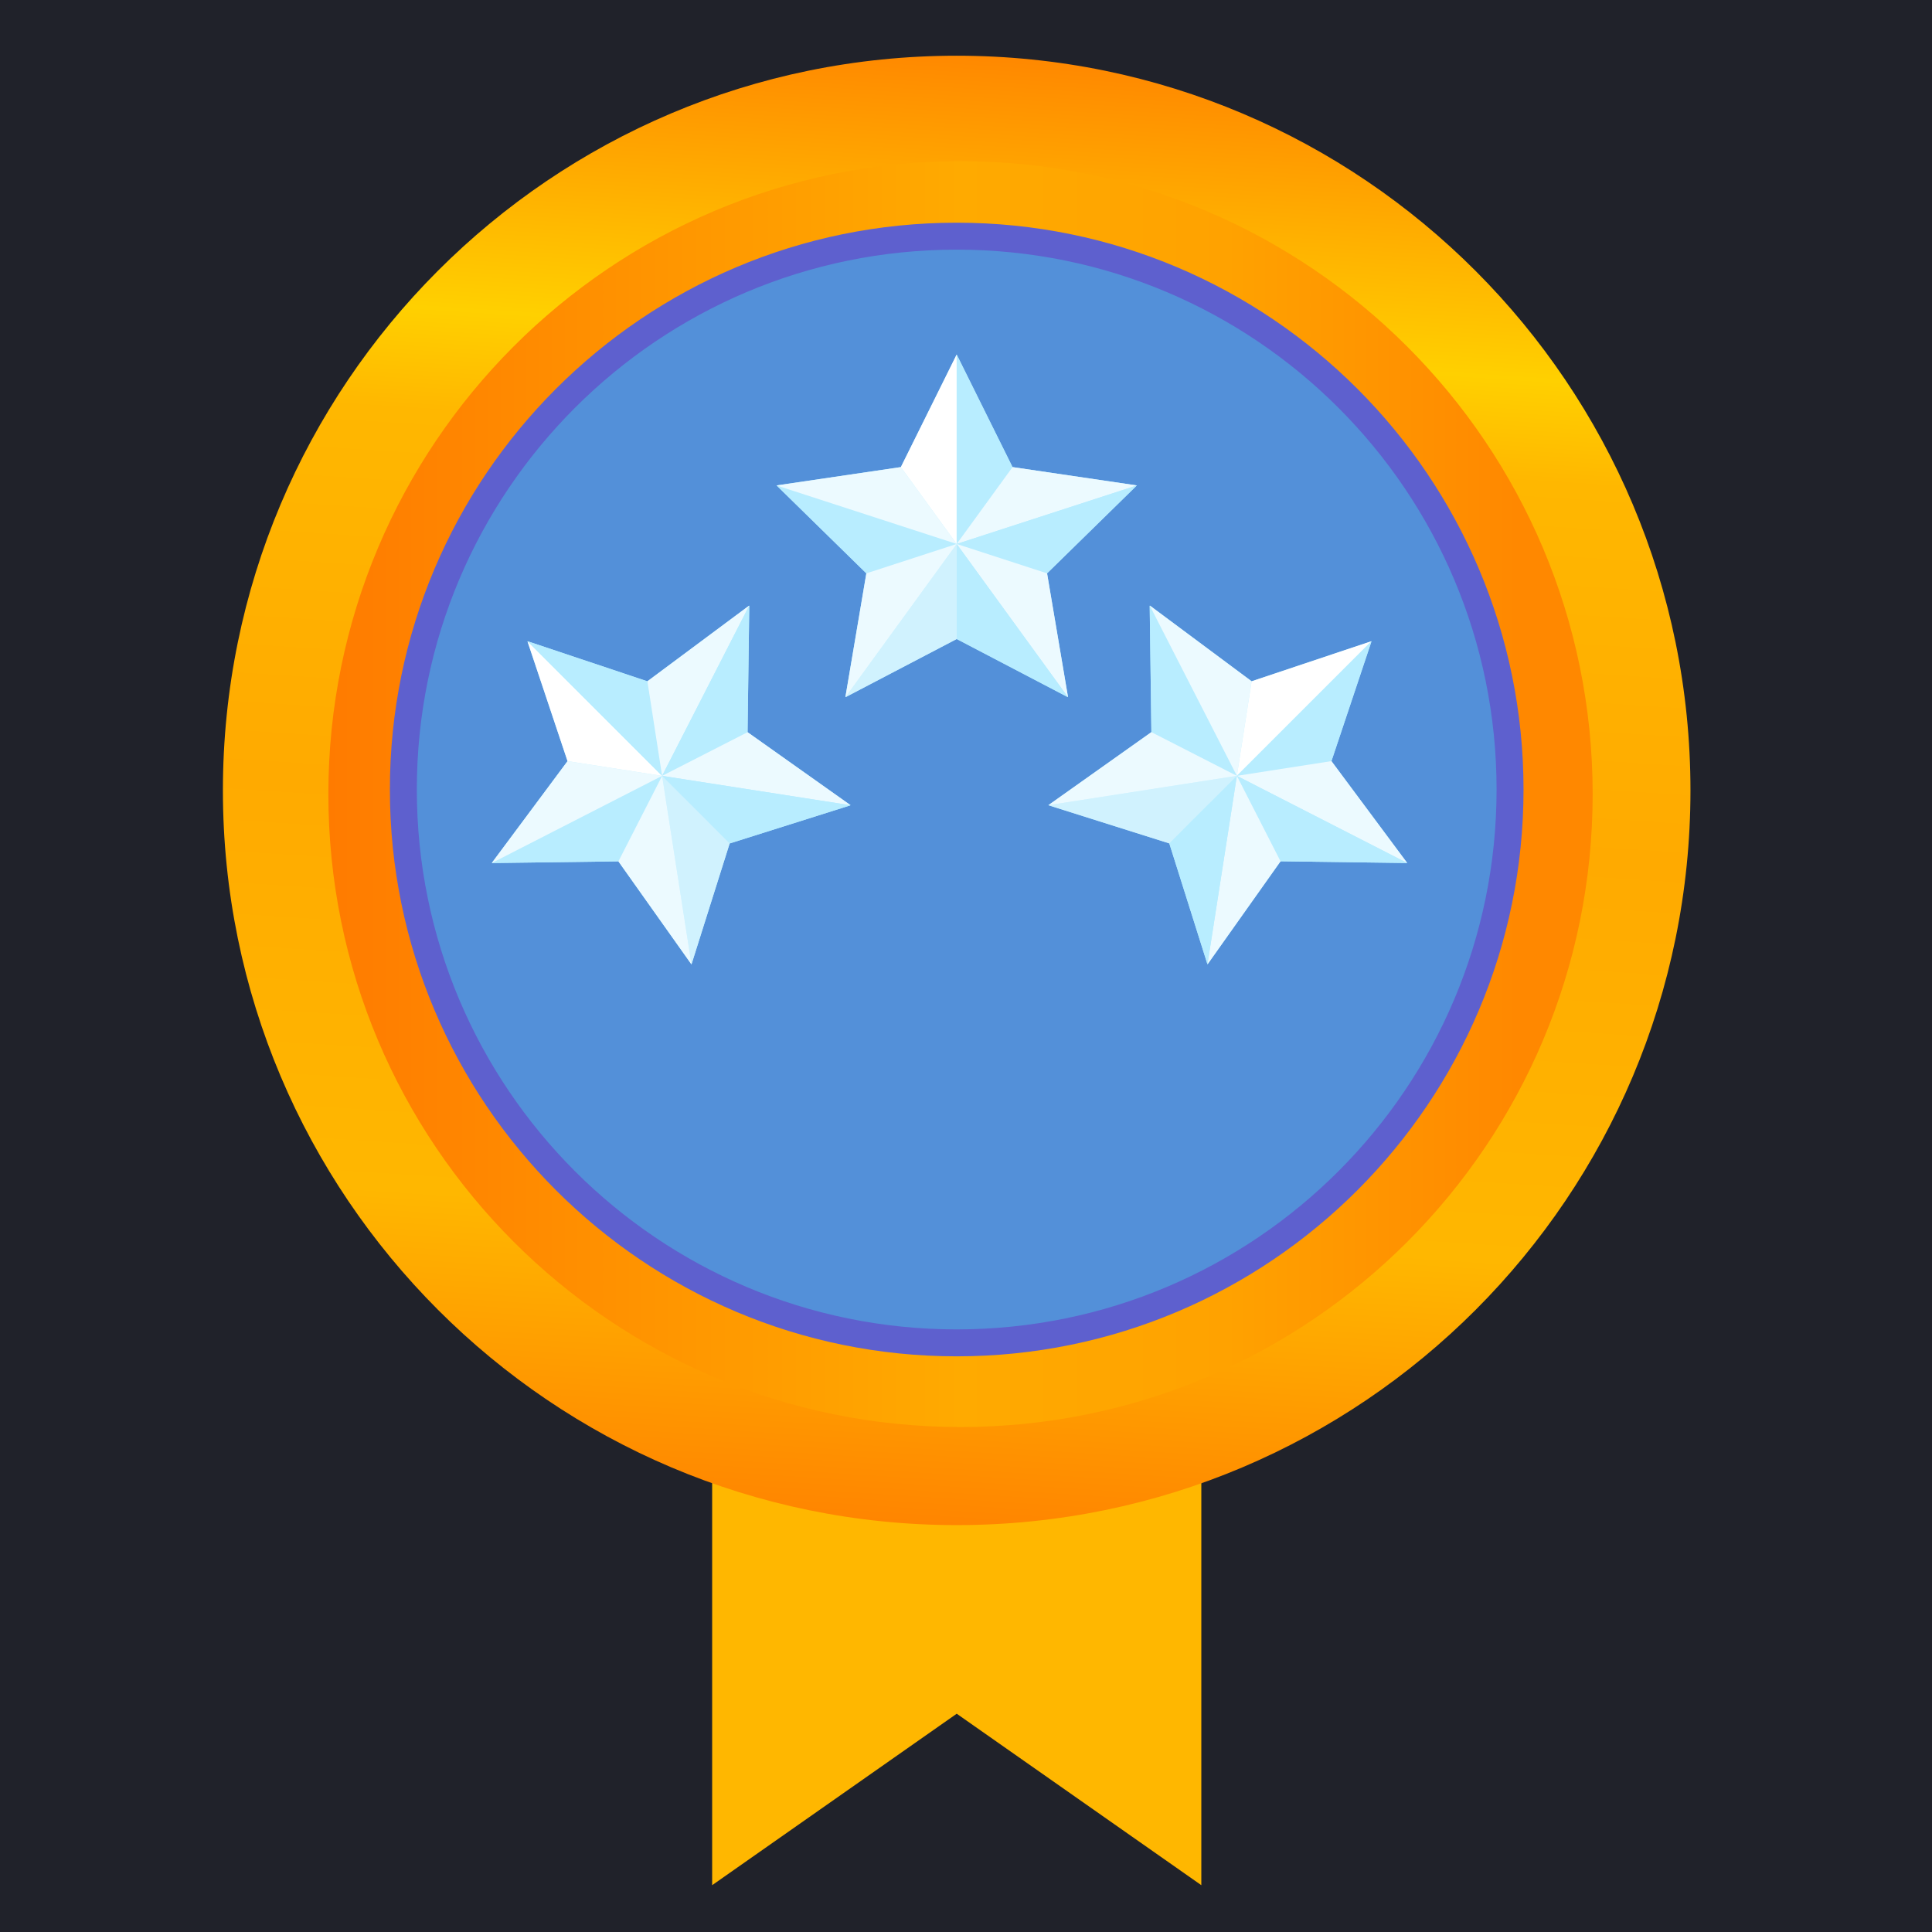
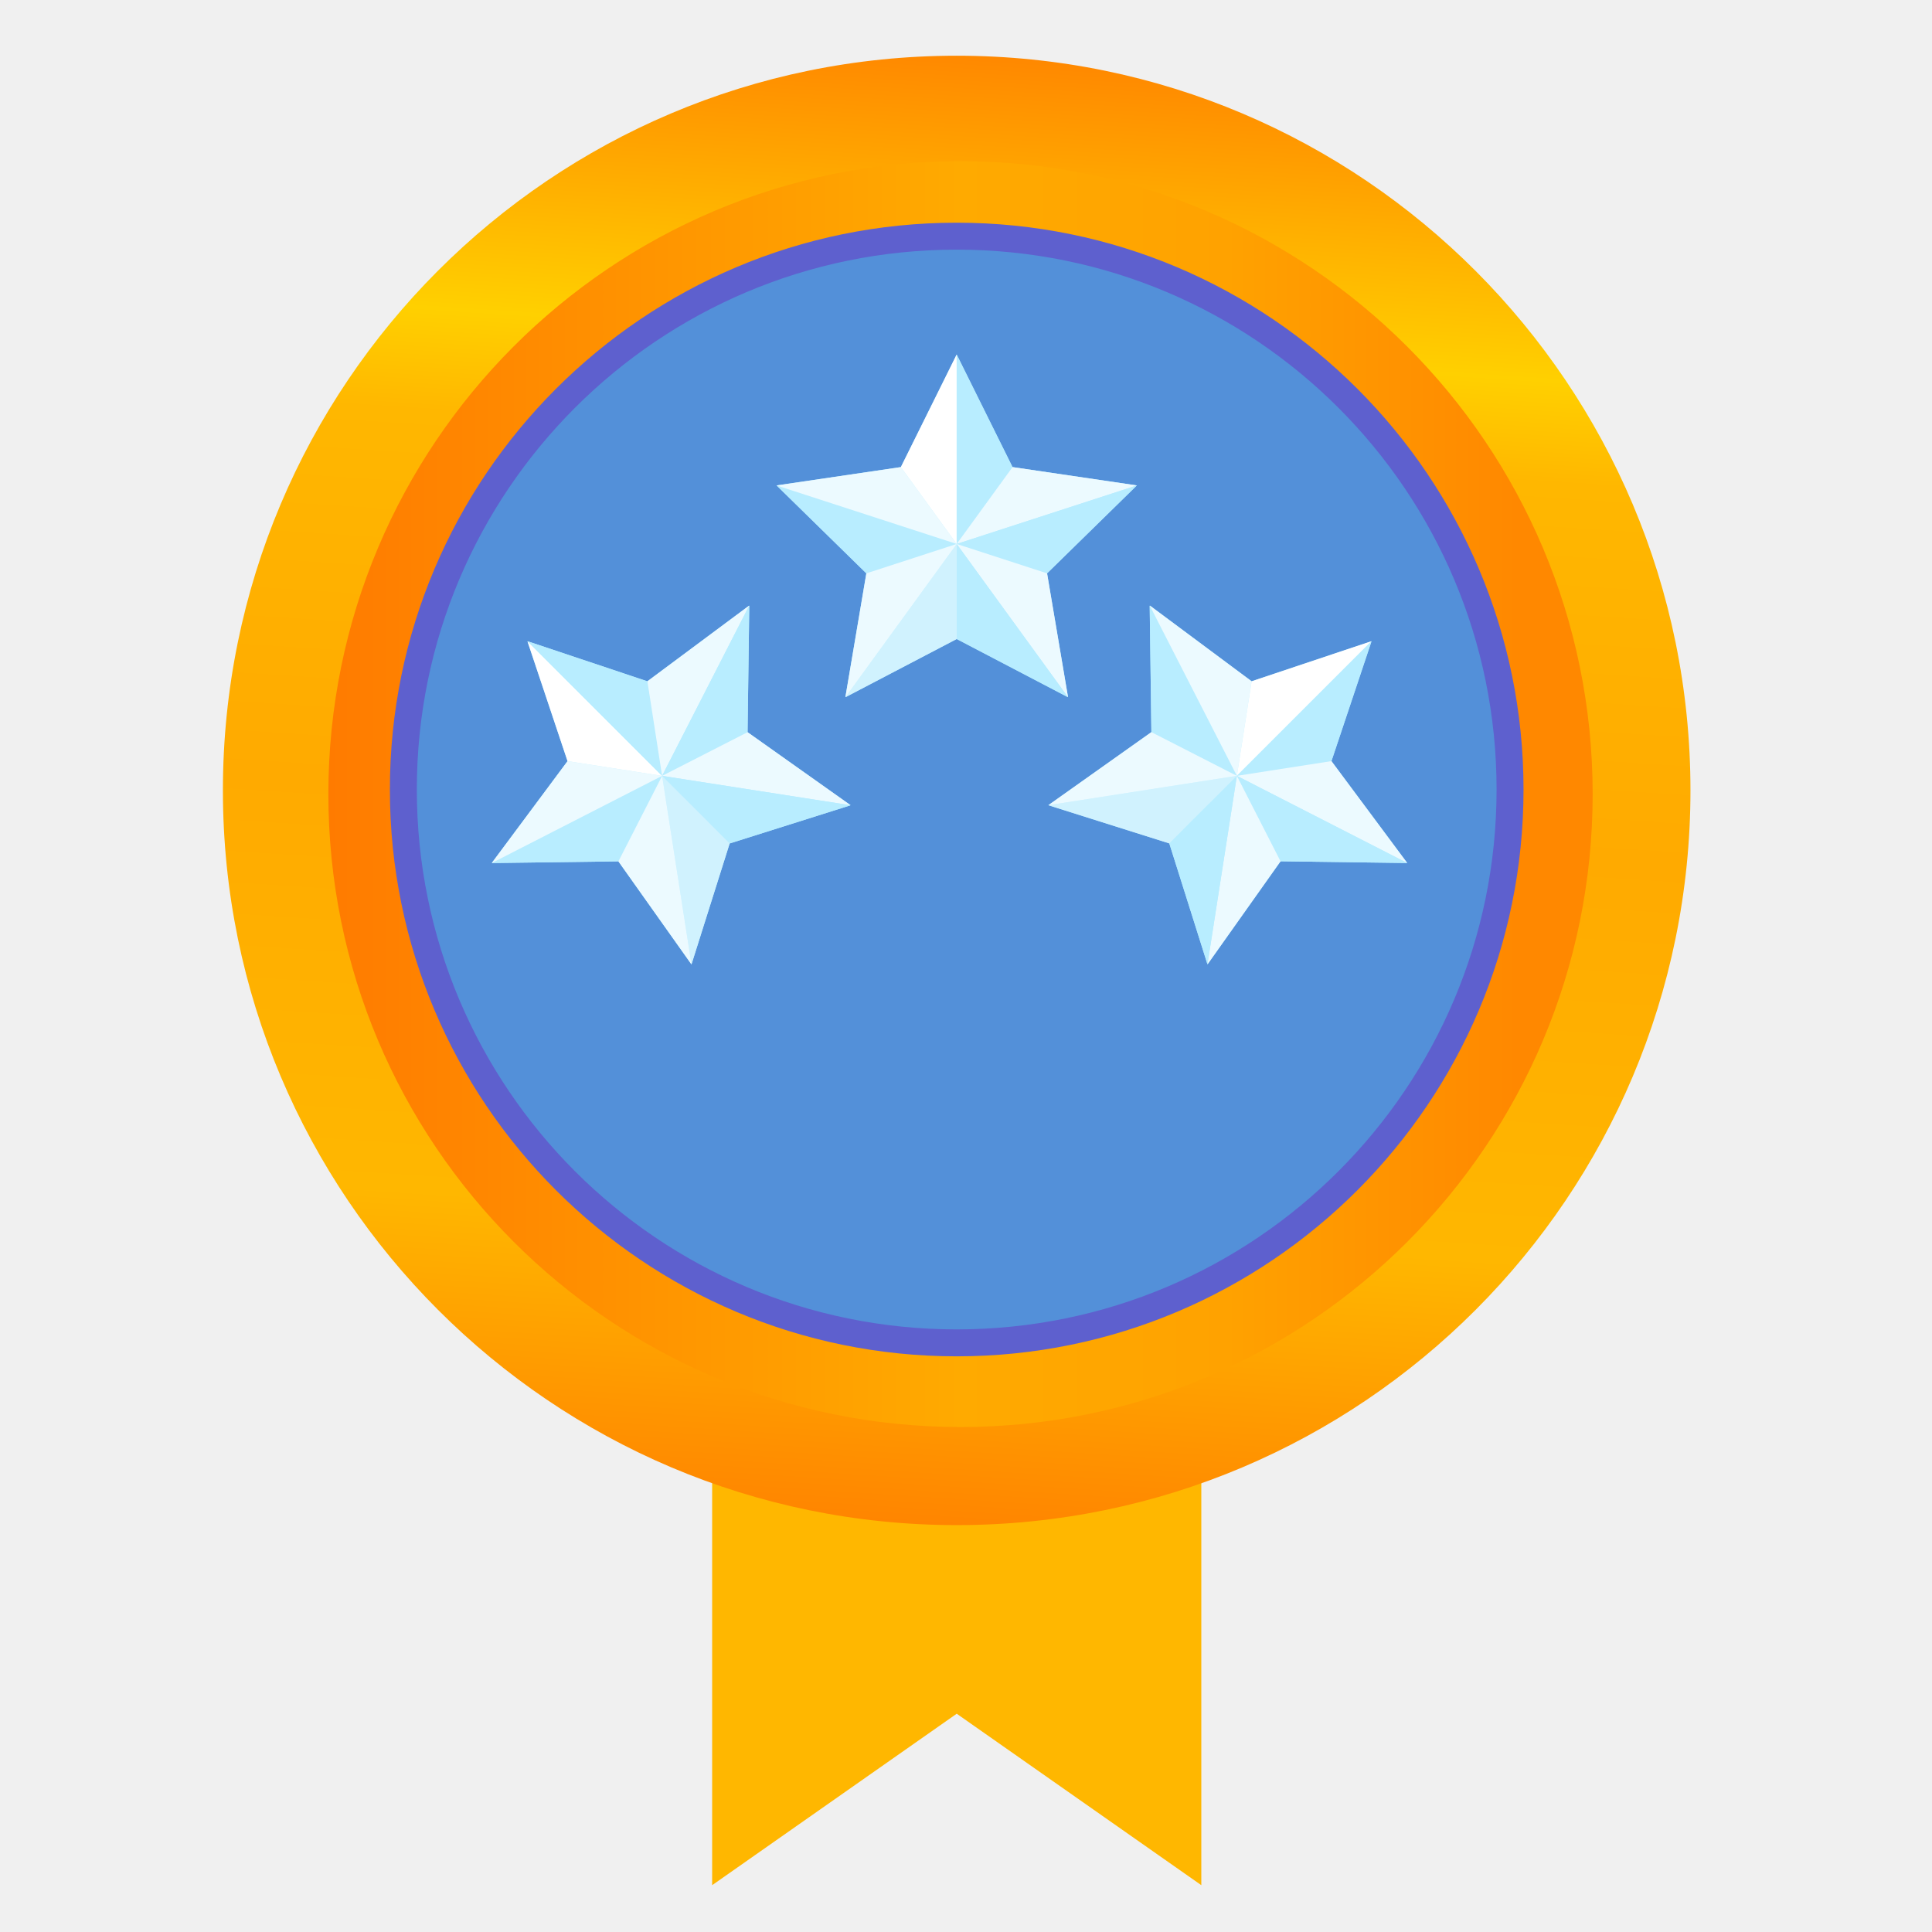
<svg xmlns="http://www.w3.org/2000/svg" width="56" height="56" viewBox="0 0 56 56" fill="none">
-   <rect width="56" height="56" fill="#F5F5F5" />
  <g id="Progress illustrations">
    <g id="Frame 1611">
      <g id="Dark mode">
-         <rect width="4008" height="1424" transform="translate(-1552 -1240)" fill="#20222A" />
        <g id="Illustrations/ Learning path">
-           <rect x="-1495.5" y="-55.5" width="3895" height="183" rx="4.5" stroke="#9747FF" stroke-dasharray="10 5" />
          <g id="Level=Advanced, Disabled=false, Size=small">
            <g id="Frame 326">
              <g id="Expert">
                <g id="Group 249">
                  <path id="Vector" d="M27.731 38.188C25.062 38.188 22.604 37.283 20.642 35.774V54.643L27.731 49.673L34.821 54.643V35.774C32.841 37.283 30.401 38.188 27.731 38.188Z" fill="#FFB700" />
                </g>
                <ellipse id="Ellipse 61" cx="28" cy="23.18" rx="16.692" ry="16.713" fill="#5390D9" />
                <g id="Layer_1" style="mix-blend-mode:hard-light" clip-path="url(#clip0_5502_20087)">
                  <path id="Vector_2" fill-rule="evenodd" clip-rule="evenodd" d="M27.73 10.276L29.349 13.539L32.952 14.07L30.349 16.619L30.957 20.21L27.73 18.522L24.503 20.21L25.111 16.619L22.509 14.07L26.112 13.539L27.73 10.276Z" fill="#CAEAFF" />
                  <path id="Vector_3" fill-rule="evenodd" clip-rule="evenodd" d="M27.73 15.767L22.509 14.07L25.111 16.619L27.73 15.767Z" fill="#CAEAFF" />
                  <path id="Vector_4" fill-rule="evenodd" clip-rule="evenodd" d="M22.509 14.071L27.73 15.767L26.112 13.539L22.509 14.071Z" fill="#F1F9FF" />
                  <path id="Vector_5" fill-rule="evenodd" clip-rule="evenodd" d="M26.112 13.539L27.73 15.767V10.276L26.112 13.539Z" fill="white" />
                  <path id="Vector_6" fill-rule="evenodd" clip-rule="evenodd" d="M27.73 10.276V15.767L29.349 13.539L27.73 10.276Z" fill="#CAEAFF" />
                  <path id="Vector_7" fill-rule="evenodd" clip-rule="evenodd" d="M29.349 13.539L27.73 15.767L32.953 14.071L29.349 13.539Z" fill="#F1F9FF" />
                  <path id="Vector_8" fill-rule="evenodd" clip-rule="evenodd" d="M32.953 14.07L27.73 15.767L30.35 16.619L32.953 14.07Z" fill="#CAEAFF" />
                  <path id="Vector_9" fill-rule="evenodd" clip-rule="evenodd" d="M30.35 16.619L27.73 15.767L30.958 20.21L30.35 16.619Z" fill="#F1F9FF" />
                  <path id="Vector_10" fill-rule="evenodd" clip-rule="evenodd" d="M30.958 20.21L27.73 15.767V18.522L30.958 20.21Z" fill="#CAEAFF" />
                  <path id="Vector_11" fill-rule="evenodd" clip-rule="evenodd" d="M27.731 18.522V15.767L24.504 20.21L27.731 18.522Z" fill="#DCF0FD" />
                  <path id="Vector_12" fill-rule="evenodd" clip-rule="evenodd" d="M24.504 20.21L27.731 15.767L25.112 16.619L24.504 20.21Z" fill="#F1F9FF" />
                </g>
                <g id="Layer_1_2" style="mix-blend-mode:hard-light" clip-path="url(#clip1_5502_20087)">
                  <path id="Vector_13" fill-rule="evenodd" clip-rule="evenodd" d="M15.288 18.586L18.764 19.748L21.718 17.551L21.668 21.223L24.656 23.341L21.149 24.448L20.042 27.954L17.924 24.967L14.253 25.016L16.45 22.062L15.288 18.586Z" fill="#CAEAFF" />
                  <path id="Vector_14" fill-rule="evenodd" clip-rule="evenodd" d="M19.192 22.489L14.254 25.016L17.925 24.967L19.192 22.489Z" fill="#CAEAFF" />
                  <path id="Vector_15" fill-rule="evenodd" clip-rule="evenodd" d="M14.253 25.016L19.191 22.489L16.451 22.062L14.253 25.016Z" fill="#F1F9FF" />
                  <path id="Vector_16" fill-rule="evenodd" clip-rule="evenodd" d="M16.451 22.062L19.191 22.489L15.288 18.586L16.451 22.062Z" fill="white" />
                  <path id="Vector_17" fill-rule="evenodd" clip-rule="evenodd" d="M15.289 18.586L19.192 22.489L18.765 19.748L15.289 18.586Z" fill="#CAEAFF" />
                  <path id="Vector_18" fill-rule="evenodd" clip-rule="evenodd" d="M18.765 19.748L19.191 22.489L21.718 17.551L18.765 19.748Z" fill="#F1F9FF" />
                  <path id="Vector_19" fill-rule="evenodd" clip-rule="evenodd" d="M21.718 17.551L19.191 22.489L21.669 21.223L21.718 17.551Z" fill="#CAEAFF" />
                  <path id="Vector_20" fill-rule="evenodd" clip-rule="evenodd" d="M21.669 21.223L19.191 22.489L24.656 23.341L21.669 21.223Z" fill="#F1F9FF" />
                  <path id="Vector_21" fill-rule="evenodd" clip-rule="evenodd" d="M24.656 23.341L19.191 22.489L21.15 24.448L24.656 23.341Z" fill="#CAEAFF" />
                  <path id="Vector_22" fill-rule="evenodd" clip-rule="evenodd" d="M21.15 24.448L19.192 22.489L20.043 27.954L21.15 24.448Z" fill="#DCF0FD" />
                  <path id="Vector_23" fill-rule="evenodd" clip-rule="evenodd" d="M20.043 27.954L19.192 22.489L17.925 24.967L20.043 27.954Z" fill="#F1F9FF" />
                </g>
                <g id="Layer_1_3" style="mix-blend-mode:hard-light" clip-path="url(#clip2_5502_20087)">
                  <path id="Vector_24" fill-rule="evenodd" clip-rule="evenodd" d="M39.755 18.585L38.593 22.061L40.79 25.015L37.118 24.965L35 27.953L33.893 24.446L30.387 23.34L33.374 21.221L33.325 17.55L36.279 19.747L39.755 18.585Z" fill="#CAEAFF" />
                  <path id="Vector_25" fill-rule="evenodd" clip-rule="evenodd" d="M35.85 22.488L33.324 17.55L33.373 21.221L35.85 22.488Z" fill="#CAEAFF" />
                  <path id="Vector_26" fill-rule="evenodd" clip-rule="evenodd" d="M33.325 17.55L35.851 22.488L36.279 19.748L33.325 17.55Z" fill="#F1F9FF" />
                  <path id="Vector_27" fill-rule="evenodd" clip-rule="evenodd" d="M36.279 19.748L35.851 22.488L39.754 18.585L36.279 19.748Z" fill="white" />
                  <path id="Vector_28" fill-rule="evenodd" clip-rule="evenodd" d="M39.755 18.585L35.852 22.488L38.593 22.061L39.755 18.585Z" fill="#CAEAFF" />
                  <path id="Vector_29" fill-rule="evenodd" clip-rule="evenodd" d="M38.592 22.061L35.851 22.488L40.789 25.015L38.592 22.061Z" fill="#F1F9FF" />
                  <path id="Vector_30" fill-rule="evenodd" clip-rule="evenodd" d="M40.789 25.015L35.851 22.488L37.118 24.965L40.789 25.015Z" fill="#CAEAFF" />
                  <path id="Vector_31" fill-rule="evenodd" clip-rule="evenodd" d="M37.117 24.965L35.851 22.488L34.999 27.953L37.117 24.965Z" fill="#F1F9FF" />
                  <path id="Vector_32" fill-rule="evenodd" clip-rule="evenodd" d="M34.999 27.953L35.851 22.488L33.892 24.446L34.999 27.953Z" fill="#CAEAFF" />
                  <path id="Vector_33" fill-rule="evenodd" clip-rule="evenodd" d="M33.892 24.446L35.851 22.488L30.386 23.339L33.892 24.446Z" fill="#DCF0FD" />
                  <path id="Vector_34" fill-rule="evenodd" clip-rule="evenodd" d="M30.386 23.339L35.851 22.488L33.373 21.221L30.386 23.339Z" fill="#F1F9FF" />
                </g>
                <g id="Group">
                  <path id="Vector_35" d="M27.73 1.615C15.97 1.615 6.461 11.16 6.461 22.91C6.461 34.661 15.994 44.206 27.73 44.206C39.49 44.206 48.999 34.661 48.999 22.91C48.999 11.16 39.49 1.615 27.73 1.615ZM27.73 38.762C18.988 38.762 11.898 31.663 11.898 22.91C11.898 14.157 18.988 7.059 27.73 7.059C36.473 7.059 43.562 14.157 43.562 22.91C43.562 31.663 36.473 38.762 27.73 38.762Z" fill="url(#paint0_linear_5502_20087)" />
                  <path id="Vector_36" d="M27.841 4.672C17.709 4.672 9.518 12.897 9.518 23.017C9.518 33.161 17.733 41.363 27.841 41.363C37.972 41.363 46.164 33.137 46.164 23.017C46.164 12.897 37.948 4.672 27.841 4.672ZM27.841 38.869C19.098 38.869 12.009 31.77 12.009 23.017C12.009 14.264 19.098 7.166 27.841 7.166C36.583 7.166 43.673 14.264 43.673 23.017C43.673 31.77 36.583 38.869 27.841 38.869Z" fill="url(#paint1_linear_5502_20087)" />
                  <path id="Vector_37" d="M27.73 6.455C18.663 6.455 11.301 13.818 11.301 22.884C11.301 31.951 18.663 39.314 27.73 39.314C36.797 39.314 44.16 31.951 44.16 22.884C44.16 13.818 36.797 6.455 27.73 6.455ZM27.73 38.533C19.089 38.533 12.082 31.525 12.082 22.884C12.082 14.244 19.089 7.236 27.73 7.236C36.371 7.236 43.379 14.244 43.379 22.884C43.379 31.525 36.371 38.533 27.73 38.533Z" fill="#5E60CE" />
                </g>
              </g>
            </g>
          </g>
        </g>
      </g>
    </g>
  </g>
  <defs>
    <linearGradient id="paint0_linear_5502_20087" x1="29.103" y1="1.654" x2="26.235" y2="45.872" gradientUnits="userSpaceOnUse">
      <stop stop-color="#FF8800" />
      <stop offset="0.188" stop-color="#FFD000" />
      <stop offset="0.255" stop-color="#FFB700" />
      <stop offset="0.5" stop-color="#FFAA00" />
      <stop offset="0.765" stop-color="#FFB700" />
      <stop offset="1" stop-color="#FF7B00" />
    </linearGradient>
    <linearGradient id="paint1_linear_5502_20087" x1="9.511" y1="23.021" x2="46.166" y2="23.021" gradientUnits="userSpaceOnUse">
      <stop stop-color="#FF7B00" />
      <stop offset="0.263" stop-color="#FF9500" />
      <stop offset="0.5" stop-color="#FFAA00" />
      <stop offset="0.71" stop-color="#FFA200" />
      <stop offset="0.941" stop-color="#FF8800" />
    </linearGradient>
    <clipPath id="clip0_5502_20087">
      <rect width="10.444" height="9.934" fill="white" transform="translate(22.5088 10.2758)" />
    </clipPath>
    <clipPath id="clip1_5502_20087">
      <rect width="10.557" height="9.986" fill="white" transform="translate(11.5566 22.3183) rotate(-45)" />
    </clipPath>
    <clipPath id="clip2_5502_20087">
      <rect width="10.557" height="9.986" fill="white" transform="translate(36.0215 14.8528) rotate(45)" />
    </clipPath>
  </defs>
</svg>
